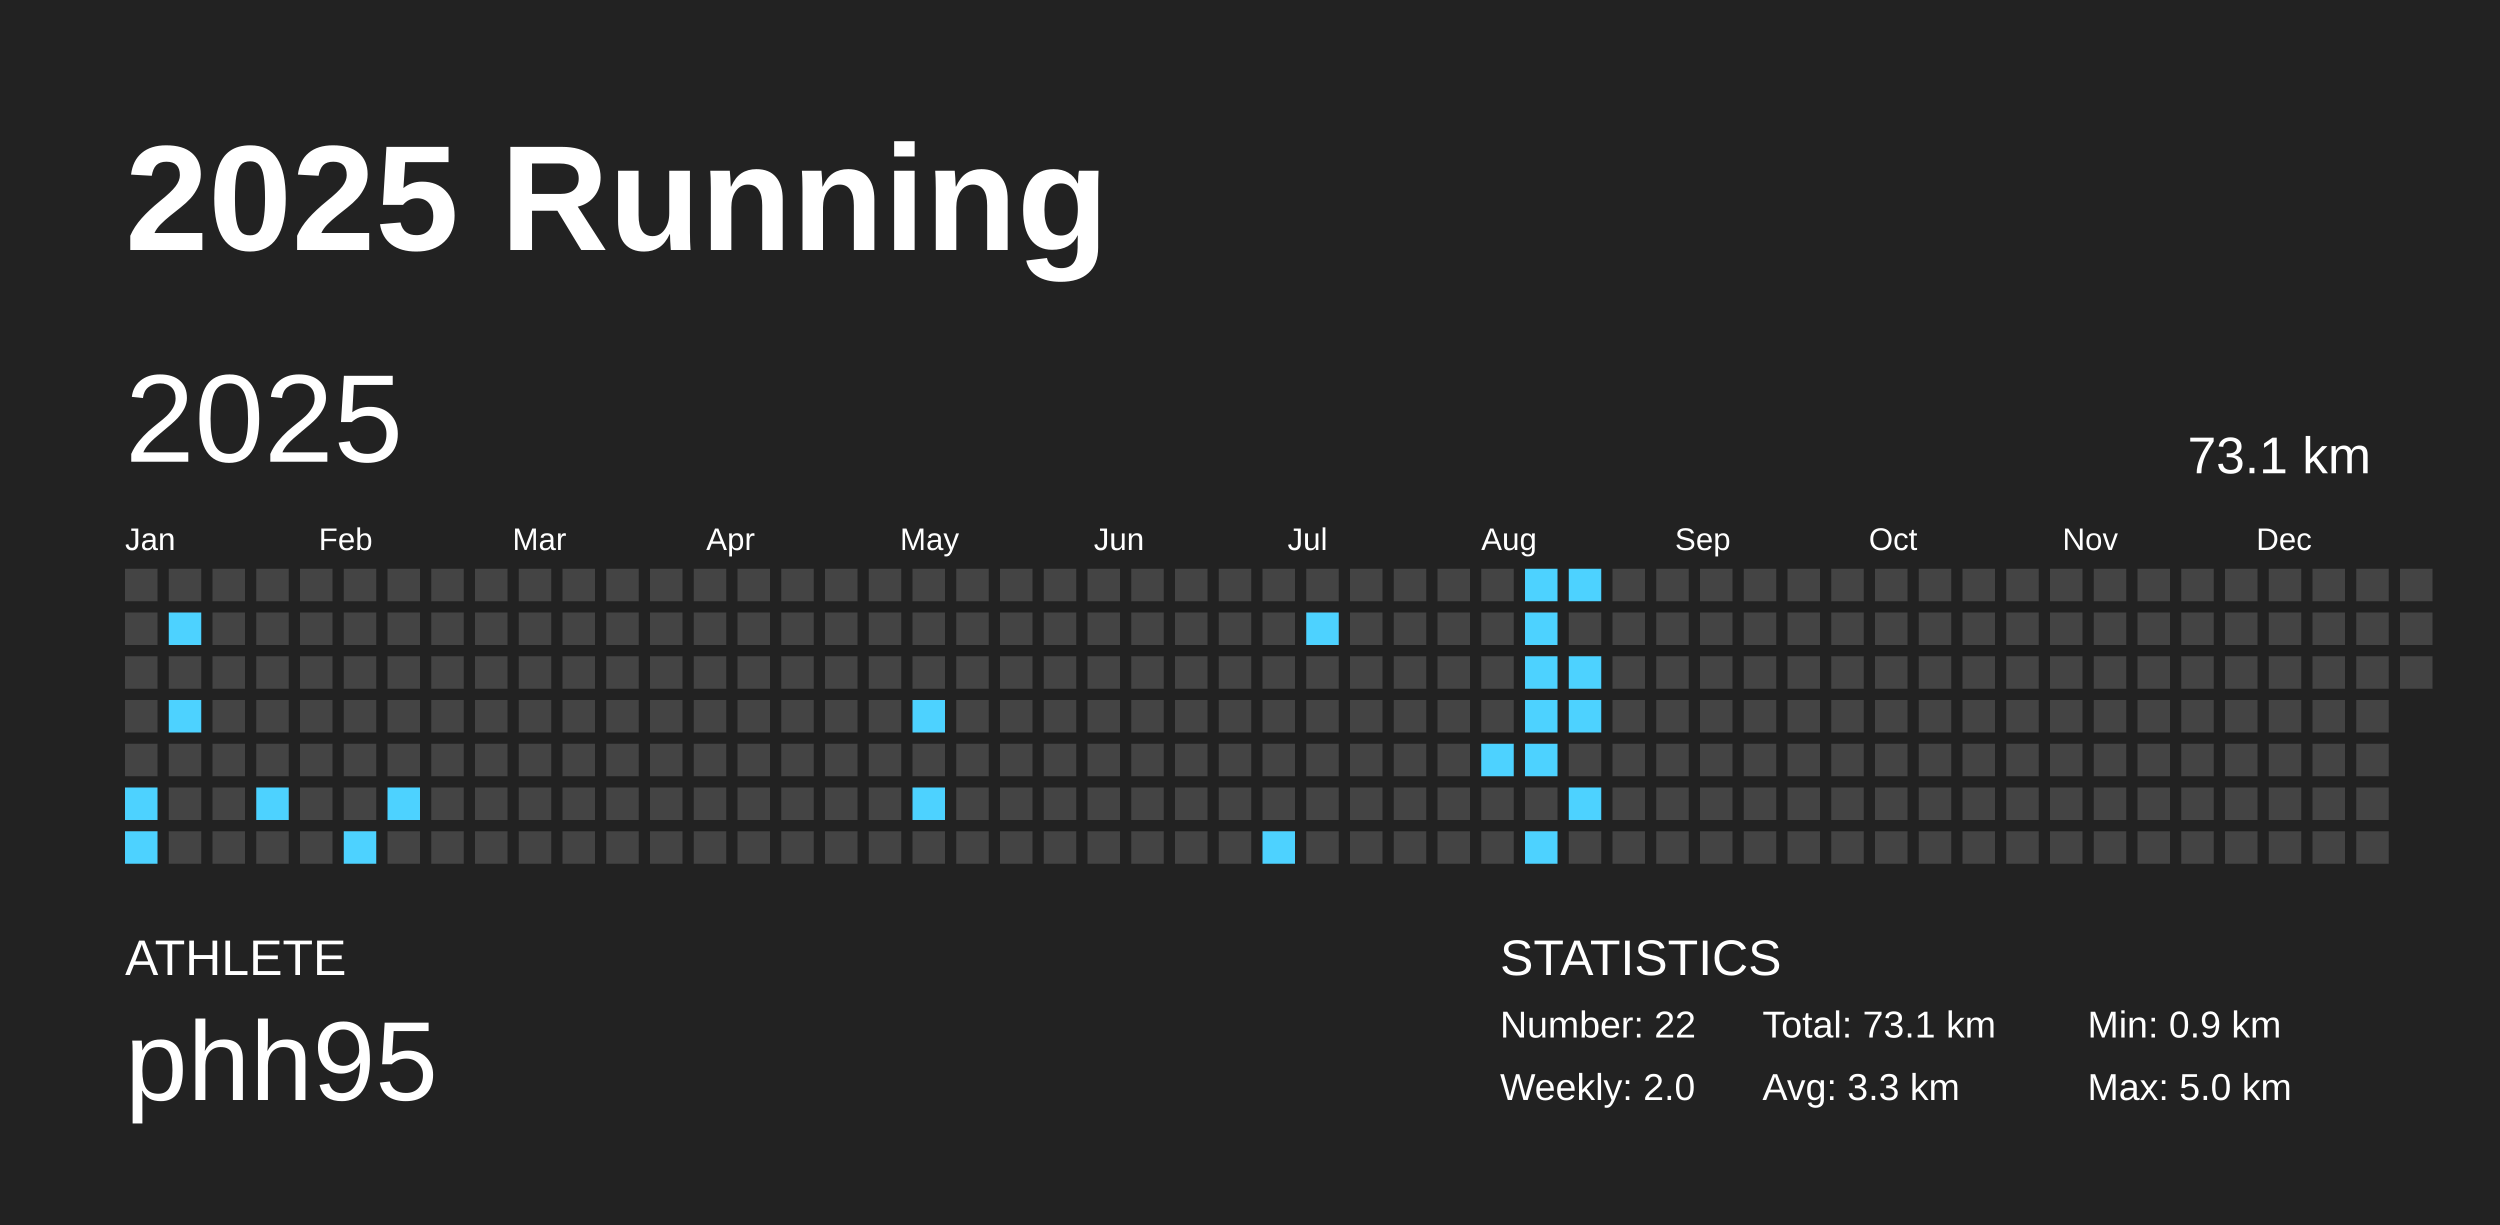
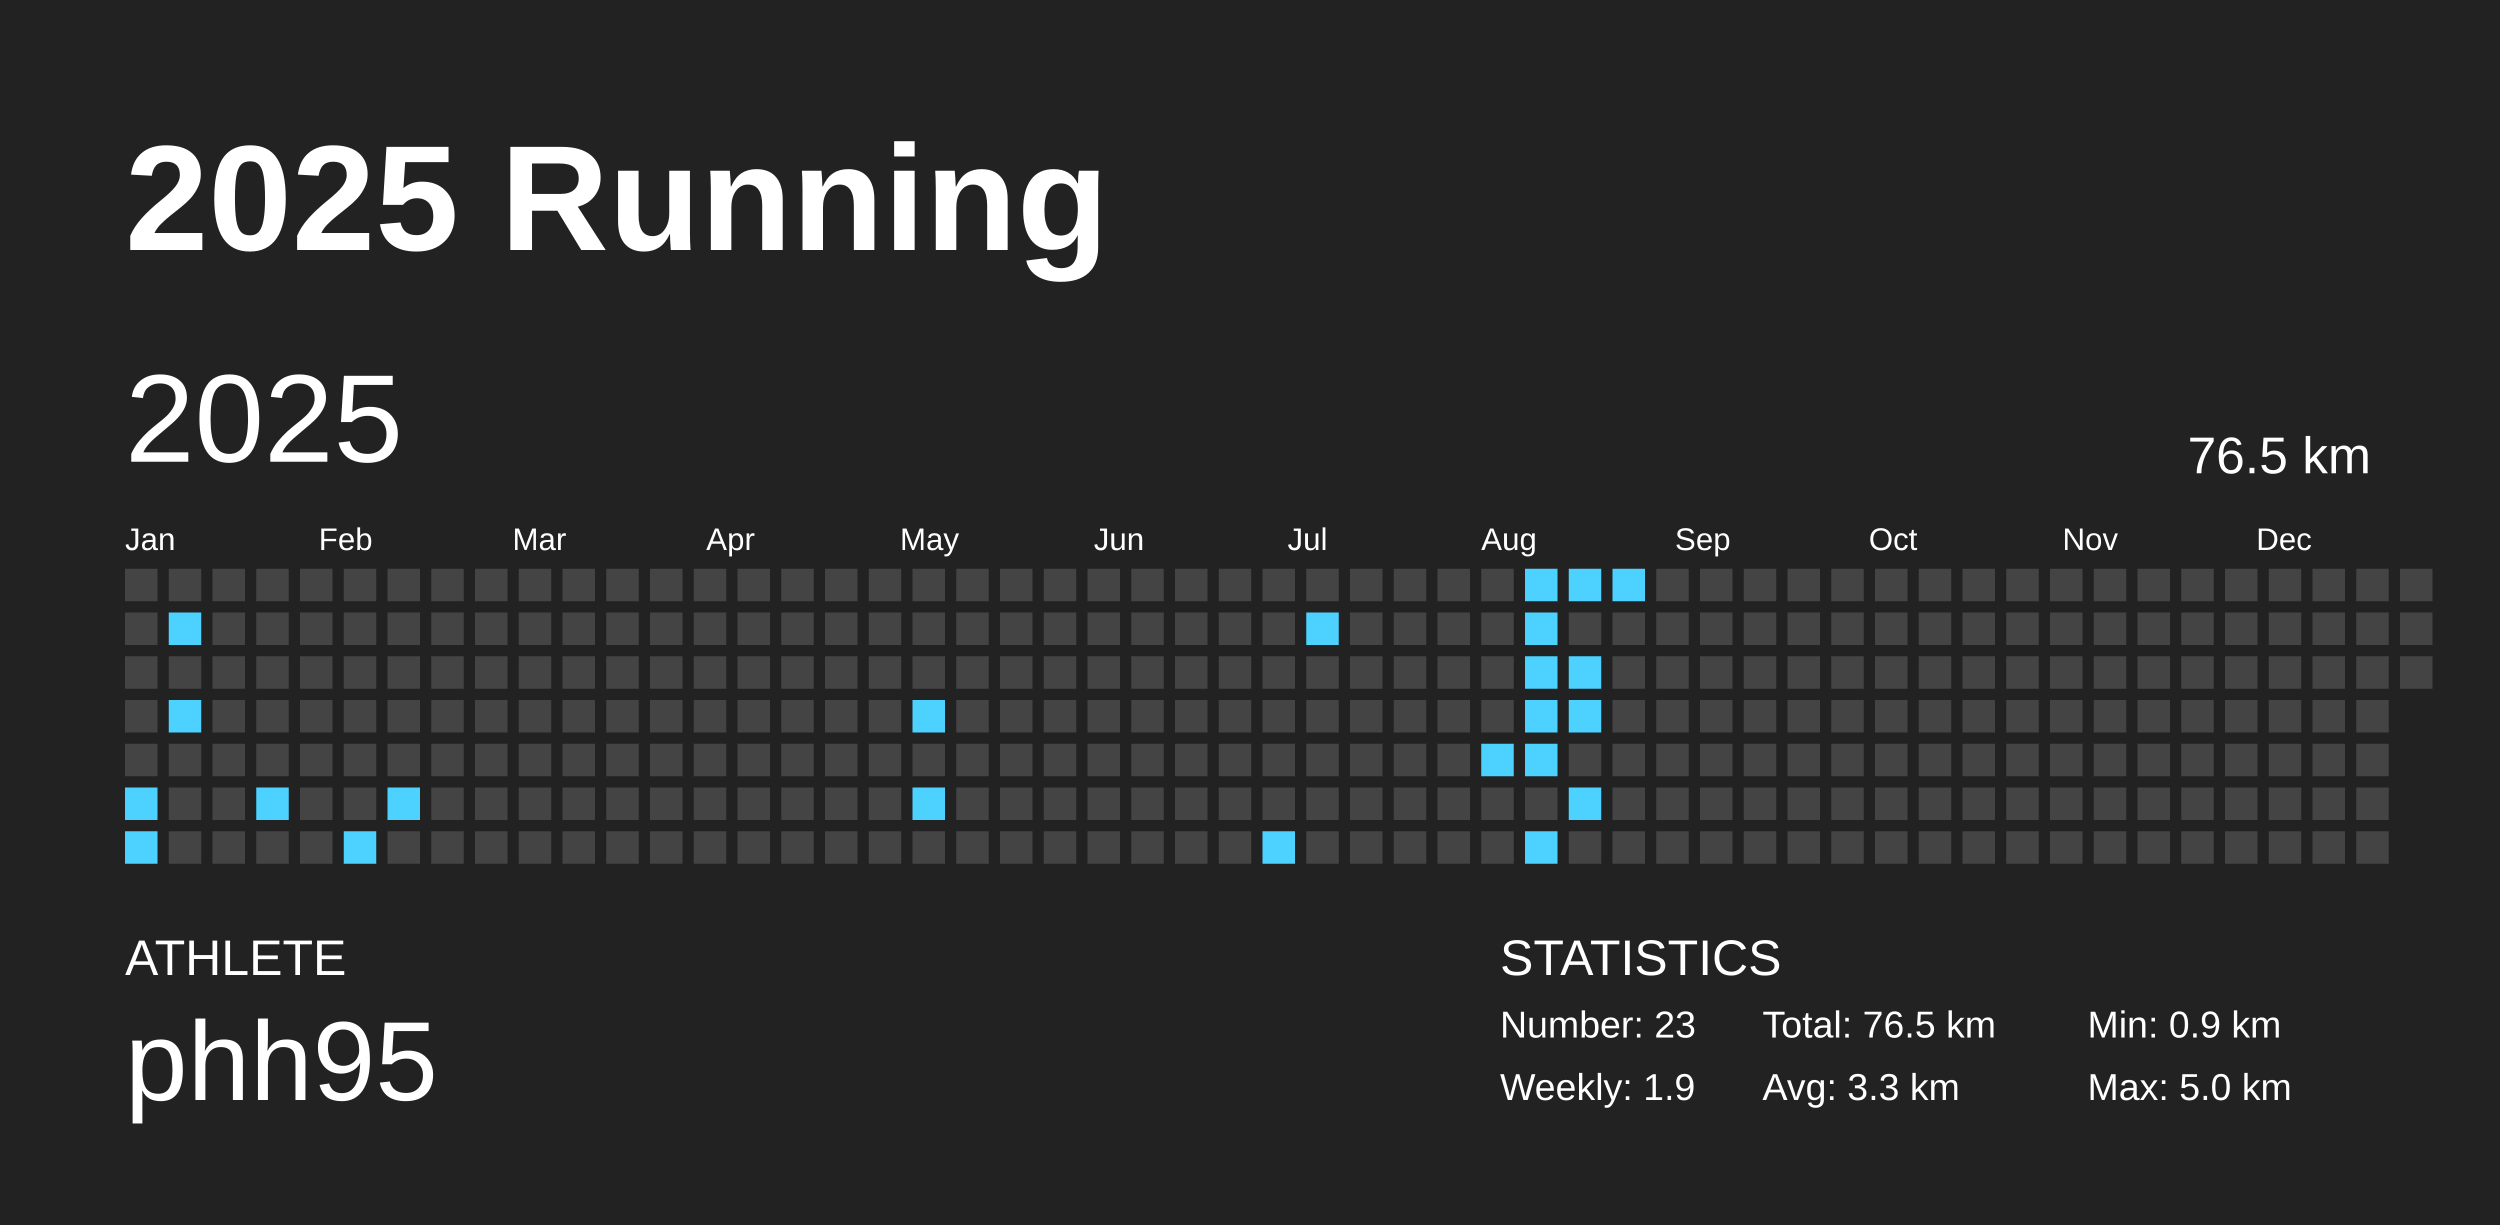
<svg xmlns="http://www.w3.org/2000/svg" baseProfile="full" height="98mm" version="1.1" viewBox="0,0,200,98" width="200mm">
  <defs />
  <rect fill="#222222" height="98" width="200" x="0" y="0" />
  <text fill="#FFFFFF" style="font-size:12px; font-family:Arial; font-weight:bold;" x="10" y="20">2025 Running</text>
  <text fill="#FFFFFF" style="font-size:4px; font-family:Arial" x="10" y="78">ATHLETE</text>
  <text fill="#FFFFFF" style="font-size:9px; font-family:Arial" x="10" y="88">phh95</text>
  <text fill="#FFFFFF" style="font-size:4px; font-family:Arial" x="120" y="78">STATISTICS</text>
-   <text fill="#FFFFFF" style="font-size:3px; font-family:Arial" x="120" y="83">Number: 22</text>
-   <text fill="#FFFFFF" style="font-size:3px; font-family:Arial" x="120" y="88">Weekly: 2.0</text>
-   <text fill="#FFFFFF" style="font-size:3px; font-family:Arial" x="141" y="83">Total: 73.1 km</text>
+   <text fill="#FFFFFF" style="font-size:3px; font-family:Arial" x="120" y="83">Number: 23</text>
+   <text fill="#FFFFFF" style="font-size:3px; font-family:Arial" x="120" y="88">Weekly: 1.9</text>
+   <text fill="#FFFFFF" style="font-size:3px; font-family:Arial" x="141" y="83">Total: 76.5 km</text>
  <text fill="#FFFFFF" style="font-size:3px; font-family:Arial" x="141" y="88">Avg: 3.3 km</text>
  <text fill="#FFFFFF" style="font-size:3px; font-family:Arial" x="167" y="83">Min: 0.9 km</text>
  <text fill="#FFFFFF" style="font-size:3px; font-family:Arial" x="167" y="88">Max: 5.0 km</text>
  <text dominant-baseline="hanging" fill="#FFFFFF" style="font-size:10.0px; font-family:Arial;" x="10" y="30">2025</text>
-   <text dominant-baseline="hanging" fill="#FFFFFF" style="font-size:4.125px; font-family:Arial;" x="175" y="35">73.1 km</text>
+   <text dominant-baseline="hanging" fill="#FFFFFF" style="font-size:4.125px; font-family:Arial;" x="175" y="35">76.5 km</text>
  <text fill="#FFFFFF" style="font-size:2.5px; font-family:Arial" x="10.0" y="44">Jan</text>
  <text fill="#FFFFFF" style="font-size:2.5px; font-family:Arial" x="25.5" y="44">Feb</text>
  <text fill="#FFFFFF" style="font-size:2.5px; font-family:Arial" x="41.0" y="44">Mar</text>
  <text fill="#FFFFFF" style="font-size:2.5px; font-family:Arial" x="56.5" y="44">Apr</text>
  <text fill="#FFFFFF" style="font-size:2.5px; font-family:Arial" x="72.0" y="44">May</text>
  <text fill="#FFFFFF" style="font-size:2.5px; font-family:Arial" x="87.5" y="44">Jun</text>
  <text fill="#FFFFFF" style="font-size:2.5px; font-family:Arial" x="103.0" y="44">Jul</text>
  <text fill="#FFFFFF" style="font-size:2.5px; font-family:Arial" x="118.5" y="44">Aug</text>
  <text fill="#FFFFFF" style="font-size:2.5px; font-family:Arial" x="134.0" y="44">Sep</text>
  <text fill="#FFFFFF" style="font-size:2.5px; font-family:Arial" x="149.5" y="44">Oct</text>
  <text fill="#FFFFFF" style="font-size:2.5px; font-family:Arial" x="165.0" y="44">Nov</text>
  <text fill="#FFFFFF" style="font-size:2.5px; font-family:Arial" x="180.5" y="44">Dec</text>
  <rect fill="#444444" height="2.6" width="2.6" x="10.0" y="45.5" />
  <rect fill="#444444" height="2.6" width="2.6" x="10.0" y="49.0" />
  <rect fill="#444444" height="2.6" width="2.6" x="10.0" y="52.5" />
  <rect fill="#444444" height="2.6" width="2.6" x="10.0" y="56.0" />
  <rect fill="#444444" height="2.6" width="2.6" x="10.0" y="59.5" />
  <rect fill="#4dd2ff" height="2.6" width="2.6" x="10.0" y="63.0" />
  <rect fill="#4dd2ff" height="2.6" width="2.6" x="10.0" y="66.5" />
  <rect fill="#444444" height="2.6" width="2.6" x="13.5" y="45.5" />
  <rect fill="#4dd2ff" height="2.6" width="2.6" x="13.5" y="49.0" />
  <rect fill="#444444" height="2.6" width="2.6" x="13.5" y="52.5" />
  <rect fill="#4dd2ff" height="2.6" width="2.6" x="13.5" y="56.0" />
  <rect fill="#444444" height="2.6" width="2.6" x="13.5" y="59.5" />
  <rect fill="#444444" height="2.6" width="2.6" x="13.5" y="63.0" />
  <rect fill="#444444" height="2.6" width="2.6" x="13.5" y="66.5" />
  <rect fill="#444444" height="2.6" width="2.6" x="17.0" y="45.5" />
  <rect fill="#444444" height="2.6" width="2.6" x="17.0" y="49.0" />
  <rect fill="#444444" height="2.6" width="2.6" x="17.0" y="52.5" />
  <rect fill="#444444" height="2.6" width="2.6" x="17.0" y="56.0" />
  <rect fill="#444444" height="2.6" width="2.6" x="17.0" y="59.5" />
  <rect fill="#444444" height="2.6" width="2.6" x="17.0" y="63.0" />
  <rect fill="#444444" height="2.6" width="2.6" x="17.0" y="66.5" />
  <rect fill="#444444" height="2.6" width="2.6" x="20.5" y="45.5" />
  <rect fill="#444444" height="2.6" width="2.6" x="20.5" y="49.0" />
  <rect fill="#444444" height="2.6" width="2.6" x="20.5" y="52.5" />
  <rect fill="#444444" height="2.6" width="2.6" x="20.5" y="56.0" />
  <rect fill="#444444" height="2.6" width="2.6" x="20.5" y="59.5" />
  <rect fill="#4dd2ff" height="2.6" width="2.6" x="20.5" y="63.0" />
  <rect fill="#444444" height="2.6" width="2.6" x="20.5" y="66.5" />
  <rect fill="#444444" height="2.6" width="2.6" x="24.0" y="45.5" />
  <rect fill="#444444" height="2.6" width="2.6" x="24.0" y="49.0" />
  <rect fill="#444444" height="2.6" width="2.6" x="24.0" y="52.5" />
  <rect fill="#444444" height="2.6" width="2.6" x="24.0" y="56.0" />
  <rect fill="#444444" height="2.6" width="2.6" x="24.0" y="59.5" />
  <rect fill="#444444" height="2.6" width="2.6" x="24.0" y="63.0" />
  <rect fill="#444444" height="2.6" width="2.6" x="24.0" y="66.5" />
  <rect fill="#444444" height="2.6" width="2.6" x="27.5" y="45.5" />
  <rect fill="#444444" height="2.6" width="2.6" x="27.5" y="49.0" />
  <rect fill="#444444" height="2.6" width="2.6" x="27.5" y="52.5" />
  <rect fill="#444444" height="2.6" width="2.6" x="27.5" y="56.0" />
  <rect fill="#444444" height="2.6" width="2.6" x="27.5" y="59.5" />
  <rect fill="#444444" height="2.6" width="2.6" x="27.5" y="63.0" />
  <rect fill="#4dd2ff" height="2.6" width="2.6" x="27.5" y="66.5" />
  <rect fill="#444444" height="2.6" width="2.6" x="31.0" y="45.5" />
  <rect fill="#444444" height="2.6" width="2.6" x="31.0" y="49.0" />
  <rect fill="#444444" height="2.6" width="2.6" x="31.0" y="52.5" />
  <rect fill="#444444" height="2.6" width="2.6" x="31.0" y="56.0" />
  <rect fill="#444444" height="2.6" width="2.6" x="31.0" y="59.5" />
  <rect fill="#4dd2ff" height="2.6" width="2.6" x="31.0" y="63.0" />
  <rect fill="#444444" height="2.6" width="2.6" x="31.0" y="66.5" />
  <rect fill="#444444" height="2.6" width="2.6" x="34.5" y="45.5" />
  <rect fill="#444444" height="2.6" width="2.6" x="34.5" y="49.0" />
  <rect fill="#444444" height="2.6" width="2.6" x="34.5" y="52.5" />
  <rect fill="#444444" height="2.6" width="2.6" x="34.5" y="56.0" />
  <rect fill="#444444" height="2.6" width="2.6" x="34.5" y="59.5" />
  <rect fill="#444444" height="2.6" width="2.6" x="34.5" y="63.0" />
  <rect fill="#444444" height="2.6" width="2.6" x="34.5" y="66.5" />
  <rect fill="#444444" height="2.6" width="2.6" x="38.0" y="45.5" />
  <rect fill="#444444" height="2.6" width="2.6" x="38.0" y="49.0" />
  <rect fill="#444444" height="2.6" width="2.6" x="38.0" y="52.5" />
  <rect fill="#444444" height="2.6" width="2.6" x="38.0" y="56.0" />
  <rect fill="#444444" height="2.6" width="2.6" x="38.0" y="59.5" />
  <rect fill="#444444" height="2.6" width="2.6" x="38.0" y="63.0" />
  <rect fill="#444444" height="2.6" width="2.6" x="38.0" y="66.5" />
  <rect fill="#444444" height="2.6" width="2.6" x="41.5" y="45.5" />
  <rect fill="#444444" height="2.6" width="2.6" x="41.5" y="49.0" />
  <rect fill="#444444" height="2.6" width="2.6" x="41.5" y="52.5" />
  <rect fill="#444444" height="2.6" width="2.6" x="41.5" y="56.0" />
  <rect fill="#444444" height="2.6" width="2.6" x="41.5" y="59.5" />
  <rect fill="#444444" height="2.6" width="2.6" x="41.5" y="63.0" />
  <rect fill="#444444" height="2.6" width="2.6" x="41.5" y="66.5" />
  <rect fill="#444444" height="2.6" width="2.6" x="45.0" y="45.5" />
  <rect fill="#444444" height="2.6" width="2.6" x="45.0" y="49.0" />
  <rect fill="#444444" height="2.6" width="2.6" x="45.0" y="52.5" />
  <rect fill="#444444" height="2.6" width="2.6" x="45.0" y="56.0" />
  <rect fill="#444444" height="2.6" width="2.6" x="45.0" y="59.5" />
  <rect fill="#444444" height="2.6" width="2.6" x="45.0" y="63.0" />
  <rect fill="#444444" height="2.6" width="2.6" x="45.0" y="66.5" />
  <rect fill="#444444" height="2.6" width="2.6" x="48.5" y="45.5" />
  <rect fill="#444444" height="2.6" width="2.6" x="48.5" y="49.0" />
  <rect fill="#444444" height="2.6" width="2.6" x="48.5" y="52.5" />
  <rect fill="#444444" height="2.6" width="2.6" x="48.5" y="56.0" />
  <rect fill="#444444" height="2.6" width="2.6" x="48.5" y="59.5" />
  <rect fill="#444444" height="2.6" width="2.6" x="48.5" y="63.0" />
  <rect fill="#444444" height="2.6" width="2.6" x="48.5" y="66.5" />
  <rect fill="#444444" height="2.6" width="2.6" x="52.0" y="45.5" />
  <rect fill="#444444" height="2.6" width="2.6" x="52.0" y="49.0" />
  <rect fill="#444444" height="2.6" width="2.6" x="52.0" y="52.5" />
  <rect fill="#444444" height="2.6" width="2.6" x="52.0" y="56.0" />
  <rect fill="#444444" height="2.6" width="2.6" x="52.0" y="59.5" />
  <rect fill="#444444" height="2.6" width="2.6" x="52.0" y="63.0" />
  <rect fill="#444444" height="2.6" width="2.6" x="52.0" y="66.5" />
  <rect fill="#444444" height="2.6" width="2.6" x="55.5" y="45.5" />
  <rect fill="#444444" height="2.6" width="2.6" x="55.5" y="49.0" />
  <rect fill="#444444" height="2.6" width="2.6" x="55.5" y="52.5" />
  <rect fill="#444444" height="2.6" width="2.6" x="55.5" y="56.0" />
  <rect fill="#444444" height="2.6" width="2.6" x="55.5" y="59.5" />
  <rect fill="#444444" height="2.6" width="2.6" x="55.5" y="63.0" />
  <rect fill="#444444" height="2.6" width="2.6" x="55.5" y="66.5" />
  <rect fill="#444444" height="2.6" width="2.6" x="59.0" y="45.5" />
  <rect fill="#444444" height="2.6" width="2.6" x="59.0" y="49.0" />
  <rect fill="#444444" height="2.6" width="2.6" x="59.0" y="52.5" />
  <rect fill="#444444" height="2.6" width="2.6" x="59.0" y="56.0" />
  <rect fill="#444444" height="2.6" width="2.6" x="59.0" y="59.5" />
  <rect fill="#444444" height="2.6" width="2.6" x="59.0" y="63.0" />
  <rect fill="#444444" height="2.6" width="2.6" x="59.0" y="66.5" />
  <rect fill="#444444" height="2.6" width="2.6" x="62.5" y="45.5" />
  <rect fill="#444444" height="2.6" width="2.6" x="62.5" y="49.0" />
  <rect fill="#444444" height="2.6" width="2.6" x="62.5" y="52.5" />
  <rect fill="#444444" height="2.6" width="2.6" x="62.5" y="56.0" />
  <rect fill="#444444" height="2.6" width="2.6" x="62.5" y="59.5" />
  <rect fill="#444444" height="2.6" width="2.6" x="62.5" y="63.0" />
  <rect fill="#444444" height="2.6" width="2.6" x="62.5" y="66.5" />
  <rect fill="#444444" height="2.6" width="2.6" x="66.0" y="45.5" />
  <rect fill="#444444" height="2.6" width="2.6" x="66.0" y="49.0" />
  <rect fill="#444444" height="2.6" width="2.6" x="66.0" y="52.5" />
  <rect fill="#444444" height="2.6" width="2.6" x="66.0" y="56.0" />
  <rect fill="#444444" height="2.6" width="2.6" x="66.0" y="59.5" />
  <rect fill="#444444" height="2.6" width="2.6" x="66.0" y="63.0" />
  <rect fill="#444444" height="2.6" width="2.6" x="66.0" y="66.5" />
  <rect fill="#444444" height="2.6" width="2.6" x="69.5" y="45.5" />
  <rect fill="#444444" height="2.6" width="2.6" x="69.5" y="49.0" />
  <rect fill="#444444" height="2.6" width="2.6" x="69.5" y="52.5" />
  <rect fill="#444444" height="2.6" width="2.6" x="69.5" y="56.0" />
  <rect fill="#444444" height="2.6" width="2.6" x="69.5" y="59.5" />
  <rect fill="#444444" height="2.6" width="2.6" x="69.5" y="63.0" />
  <rect fill="#444444" height="2.6" width="2.6" x="69.5" y="66.5" />
  <rect fill="#444444" height="2.6" width="2.6" x="73.0" y="45.5" />
  <rect fill="#444444" height="2.6" width="2.6" x="73.0" y="49.0" />
  <rect fill="#444444" height="2.6" width="2.6" x="73.0" y="52.5" />
  <rect fill="#4dd2ff" height="2.6" width="2.6" x="73.0" y="56.0" />
  <rect fill="#444444" height="2.6" width="2.6" x="73.0" y="59.5" />
  <rect fill="#4dd2ff" height="2.6" width="2.6" x="73.0" y="63.0" />
  <rect fill="#444444" height="2.6" width="2.6" x="73.0" y="66.5" />
  <rect fill="#444444" height="2.6" width="2.6" x="76.5" y="45.5" />
  <rect fill="#444444" height="2.6" width="2.6" x="76.5" y="49.0" />
  <rect fill="#444444" height="2.6" width="2.6" x="76.5" y="52.5" />
  <rect fill="#444444" height="2.6" width="2.6" x="76.5" y="56.0" />
  <rect fill="#444444" height="2.6" width="2.6" x="76.5" y="59.5" />
  <rect fill="#444444" height="2.6" width="2.6" x="76.5" y="63.0" />
  <rect fill="#444444" height="2.6" width="2.6" x="76.5" y="66.5" />
  <rect fill="#444444" height="2.6" width="2.6" x="80.0" y="45.5" />
  <rect fill="#444444" height="2.6" width="2.6" x="80.0" y="49.0" />
  <rect fill="#444444" height="2.6" width="2.6" x="80.0" y="52.5" />
  <rect fill="#444444" height="2.6" width="2.6" x="80.0" y="56.0" />
  <rect fill="#444444" height="2.6" width="2.6" x="80.0" y="59.5" />
  <rect fill="#444444" height="2.6" width="2.6" x="80.0" y="63.0" />
  <rect fill="#444444" height="2.6" width="2.6" x="80.0" y="66.5" />
  <rect fill="#444444" height="2.6" width="2.6" x="83.5" y="45.5" />
  <rect fill="#444444" height="2.6" width="2.6" x="83.5" y="49.0" />
  <rect fill="#444444" height="2.6" width="2.6" x="83.5" y="52.5" />
  <rect fill="#444444" height="2.6" width="2.6" x="83.5" y="56.0" />
  <rect fill="#444444" height="2.6" width="2.6" x="83.5" y="59.5" />
  <rect fill="#444444" height="2.6" width="2.6" x="83.5" y="63.0" />
  <rect fill="#444444" height="2.6" width="2.6" x="83.5" y="66.5" />
  <rect fill="#444444" height="2.6" width="2.6" x="87.0" y="45.5" />
  <rect fill="#444444" height="2.6" width="2.6" x="87.0" y="49.0" />
  <rect fill="#444444" height="2.6" width="2.6" x="87.0" y="52.5" />
  <rect fill="#444444" height="2.6" width="2.6" x="87.0" y="56.0" />
  <rect fill="#444444" height="2.6" width="2.6" x="87.0" y="59.5" />
  <rect fill="#444444" height="2.6" width="2.6" x="87.0" y="63.0" />
  <rect fill="#444444" height="2.6" width="2.6" x="87.0" y="66.5" />
  <rect fill="#444444" height="2.6" width="2.6" x="90.5" y="45.5" />
  <rect fill="#444444" height="2.6" width="2.6" x="90.5" y="49.0" />
  <rect fill="#444444" height="2.6" width="2.6" x="90.5" y="52.5" />
  <rect fill="#444444" height="2.6" width="2.6" x="90.5" y="56.0" />
  <rect fill="#444444" height="2.6" width="2.6" x="90.5" y="59.5" />
  <rect fill="#444444" height="2.6" width="2.6" x="90.5" y="63.0" />
  <rect fill="#444444" height="2.6" width="2.6" x="90.5" y="66.5" />
  <rect fill="#444444" height="2.6" width="2.6" x="94.0" y="45.5" />
  <rect fill="#444444" height="2.6" width="2.6" x="94.0" y="49.0" />
  <rect fill="#444444" height="2.6" width="2.6" x="94.0" y="52.5" />
  <rect fill="#444444" height="2.6" width="2.6" x="94.0" y="56.0" />
  <rect fill="#444444" height="2.6" width="2.6" x="94.0" y="59.5" />
  <rect fill="#444444" height="2.6" width="2.6" x="94.0" y="63.0" />
  <rect fill="#444444" height="2.6" width="2.6" x="94.0" y="66.5" />
  <rect fill="#444444" height="2.6" width="2.6" x="97.5" y="45.5" />
  <rect fill="#444444" height="2.6" width="2.6" x="97.5" y="49.0" />
  <rect fill="#444444" height="2.6" width="2.6" x="97.5" y="52.5" />
  <rect fill="#444444" height="2.6" width="2.6" x="97.5" y="56.0" />
  <rect fill="#444444" height="2.6" width="2.6" x="97.5" y="59.5" />
  <rect fill="#444444" height="2.6" width="2.6" x="97.5" y="63.0" />
  <rect fill="#444444" height="2.6" width="2.6" x="97.5" y="66.5" />
  <rect fill="#444444" height="2.6" width="2.6" x="101.0" y="45.5" />
  <rect fill="#444444" height="2.6" width="2.6" x="101.0" y="49.0" />
  <rect fill="#444444" height="2.6" width="2.6" x="101.0" y="52.5" />
  <rect fill="#444444" height="2.6" width="2.6" x="101.0" y="56.0" />
  <rect fill="#444444" height="2.6" width="2.6" x="101.0" y="59.5" />
  <rect fill="#444444" height="2.6" width="2.6" x="101.0" y="63.0" />
  <rect fill="#4dd2ff" height="2.6" width="2.6" x="101.0" y="66.5" />
  <rect fill="#444444" height="2.6" width="2.6" x="104.5" y="45.5" />
  <rect fill="#4dd2ff" height="2.6" width="2.6" x="104.5" y="49.0" />
  <rect fill="#444444" height="2.6" width="2.6" x="104.5" y="52.5" />
  <rect fill="#444444" height="2.6" width="2.6" x="104.5" y="56.0" />
  <rect fill="#444444" height="2.6" width="2.6" x="104.5" y="59.5" />
  <rect fill="#444444" height="2.6" width="2.6" x="104.5" y="63.0" />
  <rect fill="#444444" height="2.6" width="2.6" x="104.5" y="66.5" />
  <rect fill="#444444" height="2.6" width="2.6" x="108.0" y="45.5" />
  <rect fill="#444444" height="2.6" width="2.6" x="108.0" y="49.0" />
  <rect fill="#444444" height="2.6" width="2.6" x="108.0" y="52.5" />
  <rect fill="#444444" height="2.6" width="2.6" x="108.0" y="56.0" />
  <rect fill="#444444" height="2.6" width="2.6" x="108.0" y="59.5" />
  <rect fill="#444444" height="2.6" width="2.6" x="108.0" y="63.0" />
  <rect fill="#444444" height="2.6" width="2.6" x="108.0" y="66.5" />
  <rect fill="#444444" height="2.6" width="2.6" x="111.5" y="45.5" />
  <rect fill="#444444" height="2.6" width="2.6" x="111.5" y="49.0" />
  <rect fill="#444444" height="2.6" width="2.6" x="111.5" y="52.5" />
  <rect fill="#444444" height="2.6" width="2.6" x="111.5" y="56.0" />
  <rect fill="#444444" height="2.6" width="2.6" x="111.5" y="59.5" />
  <rect fill="#444444" height="2.6" width="2.6" x="111.5" y="63.0" />
  <rect fill="#444444" height="2.6" width="2.6" x="111.5" y="66.5" />
  <rect fill="#444444" height="2.6" width="2.6" x="115.0" y="45.5" />
  <rect fill="#444444" height="2.6" width="2.6" x="115.0" y="49.0" />
  <rect fill="#444444" height="2.6" width="2.6" x="115.0" y="52.5" />
  <rect fill="#444444" height="2.6" width="2.6" x="115.0" y="56.0" />
  <rect fill="#444444" height="2.6" width="2.6" x="115.0" y="59.5" />
  <rect fill="#444444" height="2.6" width="2.6" x="115.0" y="63.0" />
  <rect fill="#444444" height="2.6" width="2.6" x="115.0" y="66.5" />
  <rect fill="#444444" height="2.6" width="2.6" x="118.5" y="45.5" />
  <rect fill="#444444" height="2.6" width="2.6" x="118.5" y="49.0" />
  <rect fill="#444444" height="2.6" width="2.6" x="118.5" y="52.5" />
  <rect fill="#444444" height="2.6" width="2.6" x="118.5" y="56.0" />
  <rect fill="#4dd2ff" height="2.6" width="2.6" x="118.5" y="59.5" />
  <rect fill="#444444" height="2.6" width="2.6" x="118.5" y="63.0" />
  <rect fill="#444444" height="2.6" width="2.6" x="118.5" y="66.5" />
  <rect fill="#4dd2ff" height="2.6" width="2.6" x="122.0" y="45.5" />
  <rect fill="#4dd2ff" height="2.6" width="2.6" x="122.0" y="49.0" />
  <rect fill="#4dd2ff" height="2.6" width="2.6" x="122.0" y="52.5" />
  <rect fill="#4dd2ff" height="2.6" width="2.6" x="122.0" y="56.0" />
  <rect fill="#4dd2ff" height="2.6" width="2.6" x="122.0" y="59.5" />
  <rect fill="#444444" height="2.6" width="2.6" x="122.0" y="63.0" />
  <rect fill="#4dd2ff" height="2.6" width="2.6" x="122.0" y="66.5" />
  <rect fill="#4dd2ff" height="2.6" width="2.6" x="125.5" y="45.5" />
  <rect fill="#444444" height="2.6" width="2.6" x="125.5" y="49.0" />
  <rect fill="#4dd2ff" height="2.6" width="2.6" x="125.5" y="52.5" />
  <rect fill="#4dd2ff" height="2.6" width="2.6" x="125.5" y="56.0" />
  <rect fill="#444444" height="2.6" width="2.6" x="125.5" y="59.5" />
  <rect fill="#4dd2ff" height="2.6" width="2.6" x="125.5" y="63.0" />
  <rect fill="#444444" height="2.6" width="2.6" x="125.5" y="66.5" />
-   <rect fill="#444444" height="2.6" width="2.6" x="129.0" y="45.5" />
+   <rect fill="#4dd2ff" height="2.6" width="2.6" x="129.0" y="45.5" />
  <rect fill="#444444" height="2.6" width="2.6" x="129.0" y="49.0" />
  <rect fill="#444444" height="2.6" width="2.6" x="129.0" y="52.5" />
  <rect fill="#444444" height="2.6" width="2.6" x="129.0" y="56.0" />
  <rect fill="#444444" height="2.6" width="2.6" x="129.0" y="59.5" />
  <rect fill="#444444" height="2.6" width="2.6" x="129.0" y="63.0" />
  <rect fill="#444444" height="2.6" width="2.6" x="129.0" y="66.5" />
  <rect fill="#444444" height="2.6" width="2.6" x="132.5" y="45.5" />
  <rect fill="#444444" height="2.6" width="2.6" x="132.5" y="49.0" />
  <rect fill="#444444" height="2.6" width="2.6" x="132.5" y="52.5" />
  <rect fill="#444444" height="2.6" width="2.6" x="132.5" y="56.0" />
  <rect fill="#444444" height="2.6" width="2.6" x="132.5" y="59.5" />
  <rect fill="#444444" height="2.6" width="2.6" x="132.5" y="63.0" />
  <rect fill="#444444" height="2.6" width="2.6" x="132.5" y="66.5" />
  <rect fill="#444444" height="2.6" width="2.6" x="136.0" y="45.5" />
  <rect fill="#444444" height="2.6" width="2.6" x="136.0" y="49.0" />
  <rect fill="#444444" height="2.6" width="2.6" x="136.0" y="52.5" />
  <rect fill="#444444" height="2.6" width="2.6" x="136.0" y="56.0" />
  <rect fill="#444444" height="2.6" width="2.6" x="136.0" y="59.5" />
  <rect fill="#444444" height="2.6" width="2.6" x="136.0" y="63.0" />
  <rect fill="#444444" height="2.6" width="2.6" x="136.0" y="66.5" />
  <rect fill="#444444" height="2.6" width="2.6" x="139.5" y="45.5" />
  <rect fill="#444444" height="2.6" width="2.6" x="139.5" y="49.0" />
  <rect fill="#444444" height="2.6" width="2.6" x="139.5" y="52.5" />
  <rect fill="#444444" height="2.6" width="2.6" x="139.5" y="56.0" />
  <rect fill="#444444" height="2.6" width="2.6" x="139.5" y="59.5" />
  <rect fill="#444444" height="2.6" width="2.6" x="139.5" y="63.0" />
  <rect fill="#444444" height="2.6" width="2.6" x="139.5" y="66.5" />
  <rect fill="#444444" height="2.6" width="2.6" x="143.0" y="45.5" />
  <rect fill="#444444" height="2.6" width="2.6" x="143.0" y="49.0" />
  <rect fill="#444444" height="2.6" width="2.6" x="143.0" y="52.5" />
  <rect fill="#444444" height="2.6" width="2.6" x="143.0" y="56.0" />
  <rect fill="#444444" height="2.6" width="2.6" x="143.0" y="59.5" />
  <rect fill="#444444" height="2.6" width="2.6" x="143.0" y="63.0" />
  <rect fill="#444444" height="2.6" width="2.6" x="143.0" y="66.5" />
  <rect fill="#444444" height="2.6" width="2.6" x="146.5" y="45.5" />
  <rect fill="#444444" height="2.6" width="2.6" x="146.5" y="49.0" />
  <rect fill="#444444" height="2.6" width="2.6" x="146.5" y="52.5" />
  <rect fill="#444444" height="2.6" width="2.6" x="146.5" y="56.0" />
  <rect fill="#444444" height="2.6" width="2.6" x="146.5" y="59.5" />
  <rect fill="#444444" height="2.6" width="2.6" x="146.5" y="63.0" />
  <rect fill="#444444" height="2.6" width="2.6" x="146.5" y="66.5" />
  <rect fill="#444444" height="2.6" width="2.6" x="150.0" y="45.5" />
  <rect fill="#444444" height="2.6" width="2.6" x="150.0" y="49.0" />
  <rect fill="#444444" height="2.6" width="2.6" x="150.0" y="52.5" />
  <rect fill="#444444" height="2.6" width="2.6" x="150.0" y="56.0" />
  <rect fill="#444444" height="2.6" width="2.6" x="150.0" y="59.5" />
  <rect fill="#444444" height="2.6" width="2.6" x="150.0" y="63.0" />
  <rect fill="#444444" height="2.6" width="2.6" x="150.0" y="66.5" />
  <rect fill="#444444" height="2.6" width="2.6" x="153.5" y="45.5" />
  <rect fill="#444444" height="2.6" width="2.6" x="153.5" y="49.0" />
  <rect fill="#444444" height="2.6" width="2.6" x="153.5" y="52.5" />
  <rect fill="#444444" height="2.6" width="2.6" x="153.5" y="56.0" />
  <rect fill="#444444" height="2.6" width="2.6" x="153.5" y="59.5" />
  <rect fill="#444444" height="2.6" width="2.6" x="153.5" y="63.0" />
  <rect fill="#444444" height="2.6" width="2.6" x="153.5" y="66.5" />
  <rect fill="#444444" height="2.6" width="2.6" x="157.0" y="45.5" />
  <rect fill="#444444" height="2.6" width="2.6" x="157.0" y="49.0" />
  <rect fill="#444444" height="2.6" width="2.6" x="157.0" y="52.5" />
  <rect fill="#444444" height="2.6" width="2.6" x="157.0" y="56.0" />
  <rect fill="#444444" height="2.6" width="2.6" x="157.0" y="59.5" />
  <rect fill="#444444" height="2.6" width="2.6" x="157.0" y="63.0" />
  <rect fill="#444444" height="2.6" width="2.6" x="157.0" y="66.5" />
  <rect fill="#444444" height="2.6" width="2.6" x="160.5" y="45.5" />
  <rect fill="#444444" height="2.6" width="2.6" x="160.5" y="49.0" />
  <rect fill="#444444" height="2.6" width="2.6" x="160.5" y="52.5" />
  <rect fill="#444444" height="2.6" width="2.6" x="160.5" y="56.0" />
  <rect fill="#444444" height="2.6" width="2.6" x="160.5" y="59.5" />
  <rect fill="#444444" height="2.6" width="2.6" x="160.5" y="63.0" />
  <rect fill="#444444" height="2.6" width="2.6" x="160.5" y="66.5" />
  <rect fill="#444444" height="2.6" width="2.6" x="164.0" y="45.5" />
  <rect fill="#444444" height="2.6" width="2.6" x="164.0" y="49.0" />
  <rect fill="#444444" height="2.6" width="2.6" x="164.0" y="52.5" />
  <rect fill="#444444" height="2.6" width="2.6" x="164.0" y="56.0" />
  <rect fill="#444444" height="2.6" width="2.6" x="164.0" y="59.5" />
  <rect fill="#444444" height="2.6" width="2.6" x="164.0" y="63.0" />
  <rect fill="#444444" height="2.6" width="2.6" x="164.0" y="66.5" />
  <rect fill="#444444" height="2.6" width="2.6" x="167.5" y="45.5" />
  <rect fill="#444444" height="2.6" width="2.6" x="167.5" y="49.0" />
  <rect fill="#444444" height="2.6" width="2.6" x="167.5" y="52.5" />
  <rect fill="#444444" height="2.6" width="2.6" x="167.5" y="56.0" />
  <rect fill="#444444" height="2.6" width="2.6" x="167.5" y="59.5" />
  <rect fill="#444444" height="2.6" width="2.6" x="167.5" y="63.0" />
  <rect fill="#444444" height="2.6" width="2.6" x="167.5" y="66.5" />
  <rect fill="#444444" height="2.6" width="2.6" x="171.0" y="45.5" />
  <rect fill="#444444" height="2.6" width="2.6" x="171.0" y="49.0" />
  <rect fill="#444444" height="2.6" width="2.6" x="171.0" y="52.5" />
  <rect fill="#444444" height="2.6" width="2.6" x="171.0" y="56.0" />
  <rect fill="#444444" height="2.6" width="2.6" x="171.0" y="59.5" />
  <rect fill="#444444" height="2.6" width="2.6" x="171.0" y="63.0" />
  <rect fill="#444444" height="2.6" width="2.6" x="171.0" y="66.5" />
  <rect fill="#444444" height="2.6" width="2.6" x="174.5" y="45.5" />
  <rect fill="#444444" height="2.6" width="2.6" x="174.5" y="49.0" />
  <rect fill="#444444" height="2.6" width="2.6" x="174.5" y="52.5" />
  <rect fill="#444444" height="2.6" width="2.6" x="174.5" y="56.0" />
  <rect fill="#444444" height="2.6" width="2.6" x="174.5" y="59.5" />
  <rect fill="#444444" height="2.6" width="2.6" x="174.5" y="63.0" />
  <rect fill="#444444" height="2.6" width="2.6" x="174.5" y="66.5" />
  <rect fill="#444444" height="2.6" width="2.6" x="178.0" y="45.5" />
  <rect fill="#444444" height="2.6" width="2.6" x="178.0" y="49.0" />
  <rect fill="#444444" height="2.6" width="2.6" x="178.0" y="52.5" />
  <rect fill="#444444" height="2.6" width="2.6" x="178.0" y="56.0" />
  <rect fill="#444444" height="2.6" width="2.6" x="178.0" y="59.5" />
  <rect fill="#444444" height="2.6" width="2.6" x="178.0" y="63.0" />
  <rect fill="#444444" height="2.6" width="2.6" x="178.0" y="66.5" />
  <rect fill="#444444" height="2.6" width="2.6" x="181.5" y="45.5" />
  <rect fill="#444444" height="2.6" width="2.6" x="181.5" y="49.0" />
  <rect fill="#444444" height="2.6" width="2.6" x="181.5" y="52.5" />
  <rect fill="#444444" height="2.6" width="2.6" x="181.5" y="56.0" />
  <rect fill="#444444" height="2.6" width="2.6" x="181.5" y="59.5" />
  <rect fill="#444444" height="2.6" width="2.6" x="181.5" y="63.0" />
  <rect fill="#444444" height="2.6" width="2.6" x="181.5" y="66.5" />
  <rect fill="#444444" height="2.6" width="2.6" x="185.0" y="45.5" />
  <rect fill="#444444" height="2.6" width="2.6" x="185.0" y="49.0" />
  <rect fill="#444444" height="2.6" width="2.6" x="185.0" y="52.5" />
  <rect fill="#444444" height="2.6" width="2.6" x="185.0" y="56.0" />
  <rect fill="#444444" height="2.6" width="2.6" x="185.0" y="59.5" />
  <rect fill="#444444" height="2.6" width="2.6" x="185.0" y="63.0" />
  <rect fill="#444444" height="2.6" width="2.6" x="185.0" y="66.5" />
  <rect fill="#444444" height="2.6" width="2.6" x="188.5" y="45.5" />
  <rect fill="#444444" height="2.6" width="2.6" x="188.5" y="49.0" />
  <rect fill="#444444" height="2.6" width="2.6" x="188.5" y="52.5" />
  <rect fill="#444444" height="2.6" width="2.6" x="188.5" y="56.0" />
  <rect fill="#444444" height="2.6" width="2.6" x="188.5" y="59.5" />
  <rect fill="#444444" height="2.6" width="2.6" x="188.5" y="63.0" />
  <rect fill="#444444" height="2.6" width="2.6" x="188.5" y="66.5" />
  <rect fill="#444444" height="2.6" width="2.6" x="192.0" y="45.5" />
  <rect fill="#444444" height="2.6" width="2.6" x="192.0" y="49.0" />
  <rect fill="#444444" height="2.6" width="2.6" x="192.0" y="52.5" />
</svg>
